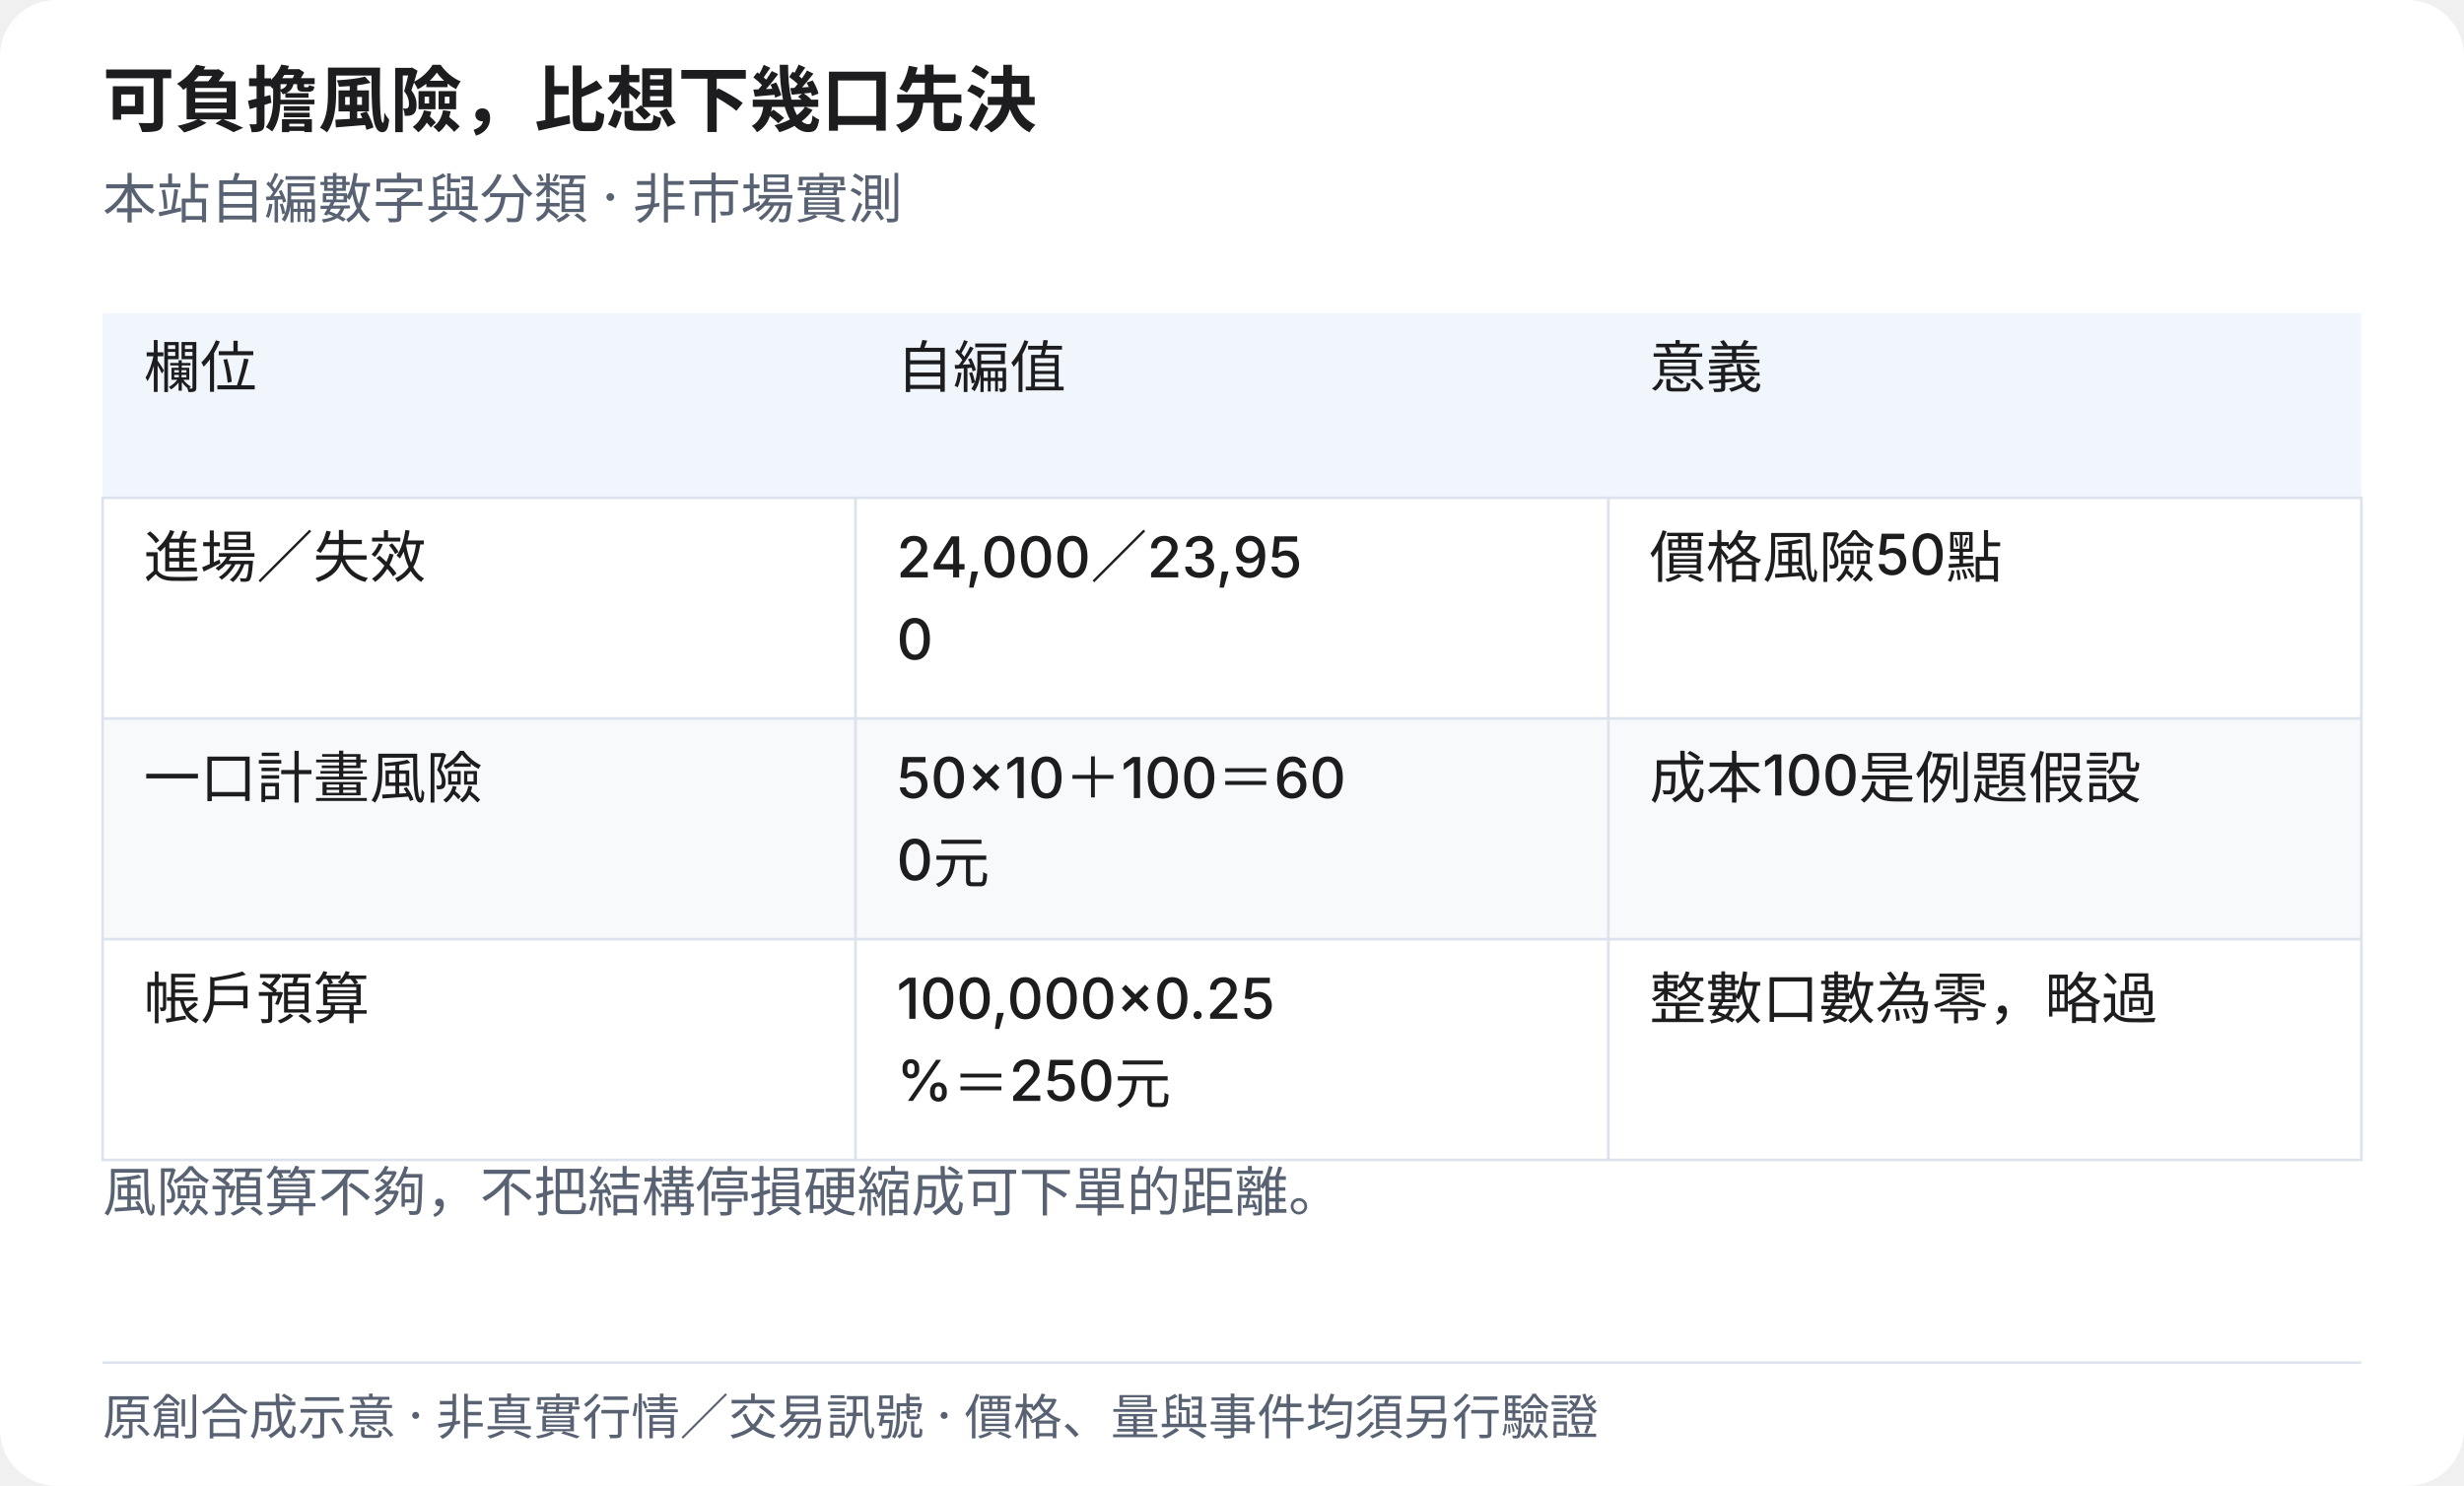
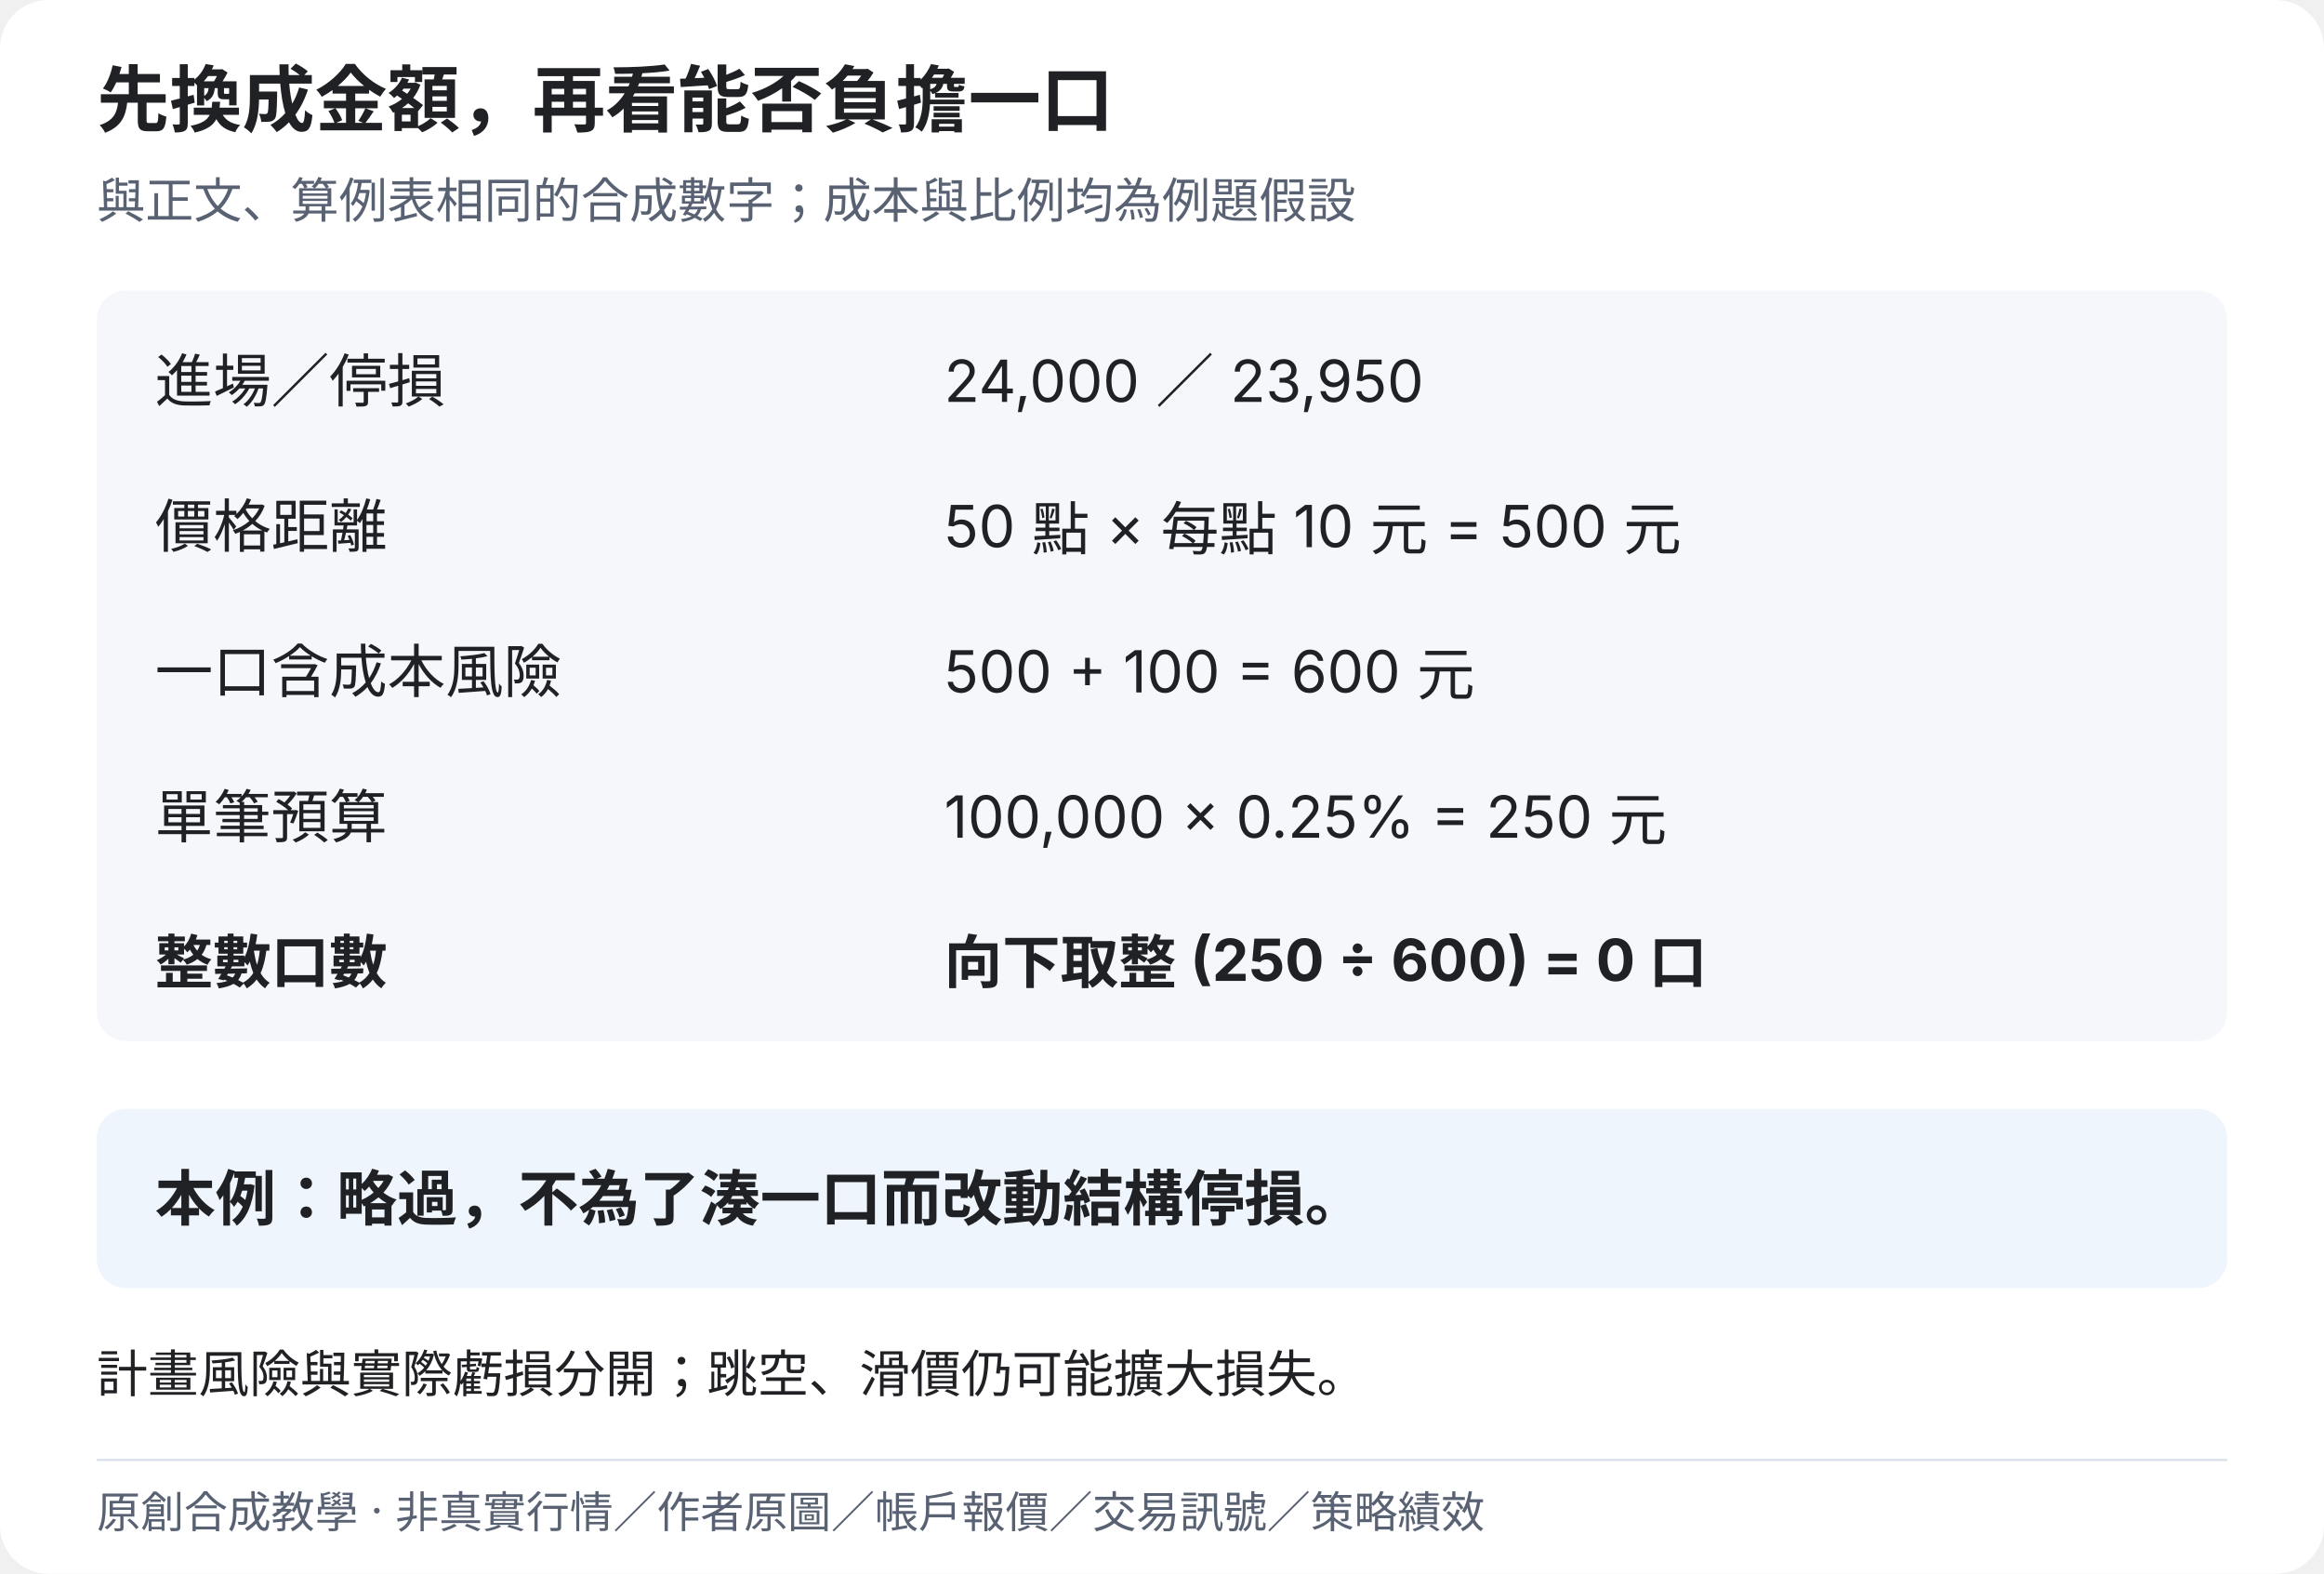
- <svg xmlns="http://www.w3.org/2000/svg" width="960" height="579" viewBox="0 0 960 579" role="img" aria-labelledby="t d">
-   <rect width="960" height="579" rx="22" fill="#fff" />
-   <g font-family="-apple-system,BlinkMacSystemFont,'Microsoft JhengHei',sans-serif">
-     <text x="40" y="49" fill="#1d1d1f" font-size="28" font-weight="760" text-anchor="start">可負擔風險，比想下幾口先決</text>
-     <text x="40" y="85" fill="#586272" font-size="21" font-weight="450" text-anchor="start">本站自編數字與分類 · 非市場實測</text>
-     <rect x="40" y="122" width="293.333" height="72" fill="#f1f6fc" />
-     <text x="56" y="151" fill="#1d1d1f" font-size="22" font-weight="450" text-anchor="start">欄位</text>
-     <rect x="333.333" y="122" width="293.333" height="72" fill="#f1f6fc" />
-     <text x="349.333" y="151" fill="#1d1d1f" font-size="22" font-weight="450" text-anchor="start">自編值</text>
-     <rect x="626.667" y="122" width="293.333" height="72" fill="#f1f6fc" />
-     <text x="642.667" y="151" fill="#1d1d1f" font-size="22" font-weight="450" text-anchor="start">意義</text>
-     <rect x="40" y="194" width="293.333" height="86" fill="#fff" stroke="#dce3ed" />
-     <text x="56" y="225" fill="#1d1d1f" font-size="22" font-weight="450" text-anchor="start">進場／失效</text>
-     <rect x="333.333" y="194" width="293.333" height="86" fill="#fff" stroke="#dce3ed" />
-     <text x="349.333" y="225" fill="#1d1d1f" font-size="22" font-weight="450" text-anchor="start">24,000／23,95</text>
-     <text x="349.333" y="257" fill="#1d1d1f" font-size="22" font-weight="450" text-anchor="start">0</text>
-     <rect x="626.667" y="194" width="293.333" height="86" fill="#fff" stroke="#dce3ed" />
-     <text x="642.667" y="225" fill="#1d1d1f" font-size="22" font-weight="450" text-anchor="start">價格風險50點</text>
-     <rect x="40" y="280" width="293.333" height="86" fill="#f8f9fb" stroke="#dce3ed" />
-     <text x="56" y="311" fill="#1d1d1f" font-size="22" font-weight="450" text-anchor="start">一口計畫風險</text>
-     <rect x="333.333" y="280" width="293.333" height="86" fill="#f8f9fb" stroke="#dce3ed" />
-     <text x="349.333" y="311" fill="#1d1d1f" font-size="22" font-weight="450" text-anchor="start">50×10＋100＝60</text>
-     <text x="349.333" y="343" fill="#1d1d1f" font-size="22" font-weight="450" text-anchor="start">0元</text>
-     <rect x="626.667" y="280" width="293.333" height="86" fill="#f8f9fb" stroke="#dce3ed" />
-     <text x="642.667" y="311" fill="#1d1d1f" font-size="22" font-weight="450" text-anchor="start">成本100是例題假設</text>
-     <rect x="40" y="366" width="293.333" height="86" fill="#fff" stroke="#dce3ed" />
-     <text x="56" y="397" fill="#1d1d1f" font-size="22" font-weight="450" text-anchor="start">帳戶預算</text>
-     <rect x="333.333" y="366" width="293.333" height="86" fill="#fff" stroke="#dce3ed" />
-     <text x="349.333" y="397" fill="#1d1d1f" font-size="22" font-weight="450" text-anchor="start">100,000×0.25</text>
-     <text x="349.333" y="429" fill="#1d1d1f" font-size="22" font-weight="450" text-anchor="start">%＝250元</text>
-     <rect x="626.667" y="366" width="293.333" height="86" fill="#fff" stroke="#dce3ed" />
-     <text x="642.667" y="397" fill="#1d1d1f" font-size="22" font-weight="450" text-anchor="start">整數口數為零，略過</text>
-     <text x="40" y="472" fill="#586272" font-size="21" font-weight="450" text-anchor="start">風險預算不夠，不把結構停損硬縮成可下單的距離。</text>
-     <path d="M40 531H920" stroke="#dce3ed" />
-     <text x="40" y="559" fill="#586272" font-size="19" font-weight="450" text-anchor="start">原創合成示意 · 非真實行情／交易訊號 · 價格、量與事件均須另行驗證</text>
+ <svg xmlns="http://www.w3.org/2000/svg" width="960" height="650" viewBox="0 0 960 650" role="img" aria-labelledby="t d">
+   <rect width="960" height="650" rx="20" fill="#fff" />
+   <g font-family="-apple-system,BlinkMacSystemFont,'Microsoft JhengHei',sans-serif" fill="#202124">
+     <text x="40" y="52" font-size="30" font-weight="750">先換成金額，再看能否負擔一口</text>
+     <text x="40" y="90" font-size="20" fill="#596273">與正文、算例表相同的合成數字；成本與比例均為例題假設</text>
+     <rect x="40" y="120" width="880" height="310" rx="12" fill="#f5f7fa" />
+     <g font-size="24">
+       <text x="64" y="166">進場／停損</text>
+       <text x="390" y="166">24,000 ／ 23,950</text>
+       <text x="64" y="226">價格距離</text>
+       <text x="390" y="226">50 點 × 每點 10 元 = 500 元</text>
+       <text x="64" y="286">一口含成本風險</text>
+       <text x="390" y="286">500 + 100 = 600 元</text>
+       <text x="64" y="346">單筆預算</text>
+       <text x="390" y="346">100,000 × 0.25% = 250 元</text>
+       <text x="64" y="406" font-weight="750">整數口數</text>
+       <text x="390" y="406" font-weight="750">向下取整 (250 ÷ 600) = 0 口</text>
+     </g>
+     <rect x="40" y="458" width="880" height="74" rx="12" fill="#eef5fc" />
+     <text x="64" y="504" font-size="25" font-weight="750">本例：略過，不為了湊一口而改動結構停損。</text>
+     <text x="40" y="575" font-size="21">計畫風險與實際虧損分開；跳空、滑價仍可能擴大損失。</text>
+     <path d="M40 603H920" stroke="#dce3ed" />
+     <text x="40" y="631" font-size="18" fill="#596273">原創合成教學 · 非真實行情／作者原圖／帳戶報價／交易訊號／策略績效</text>
  </g>
</svg>
